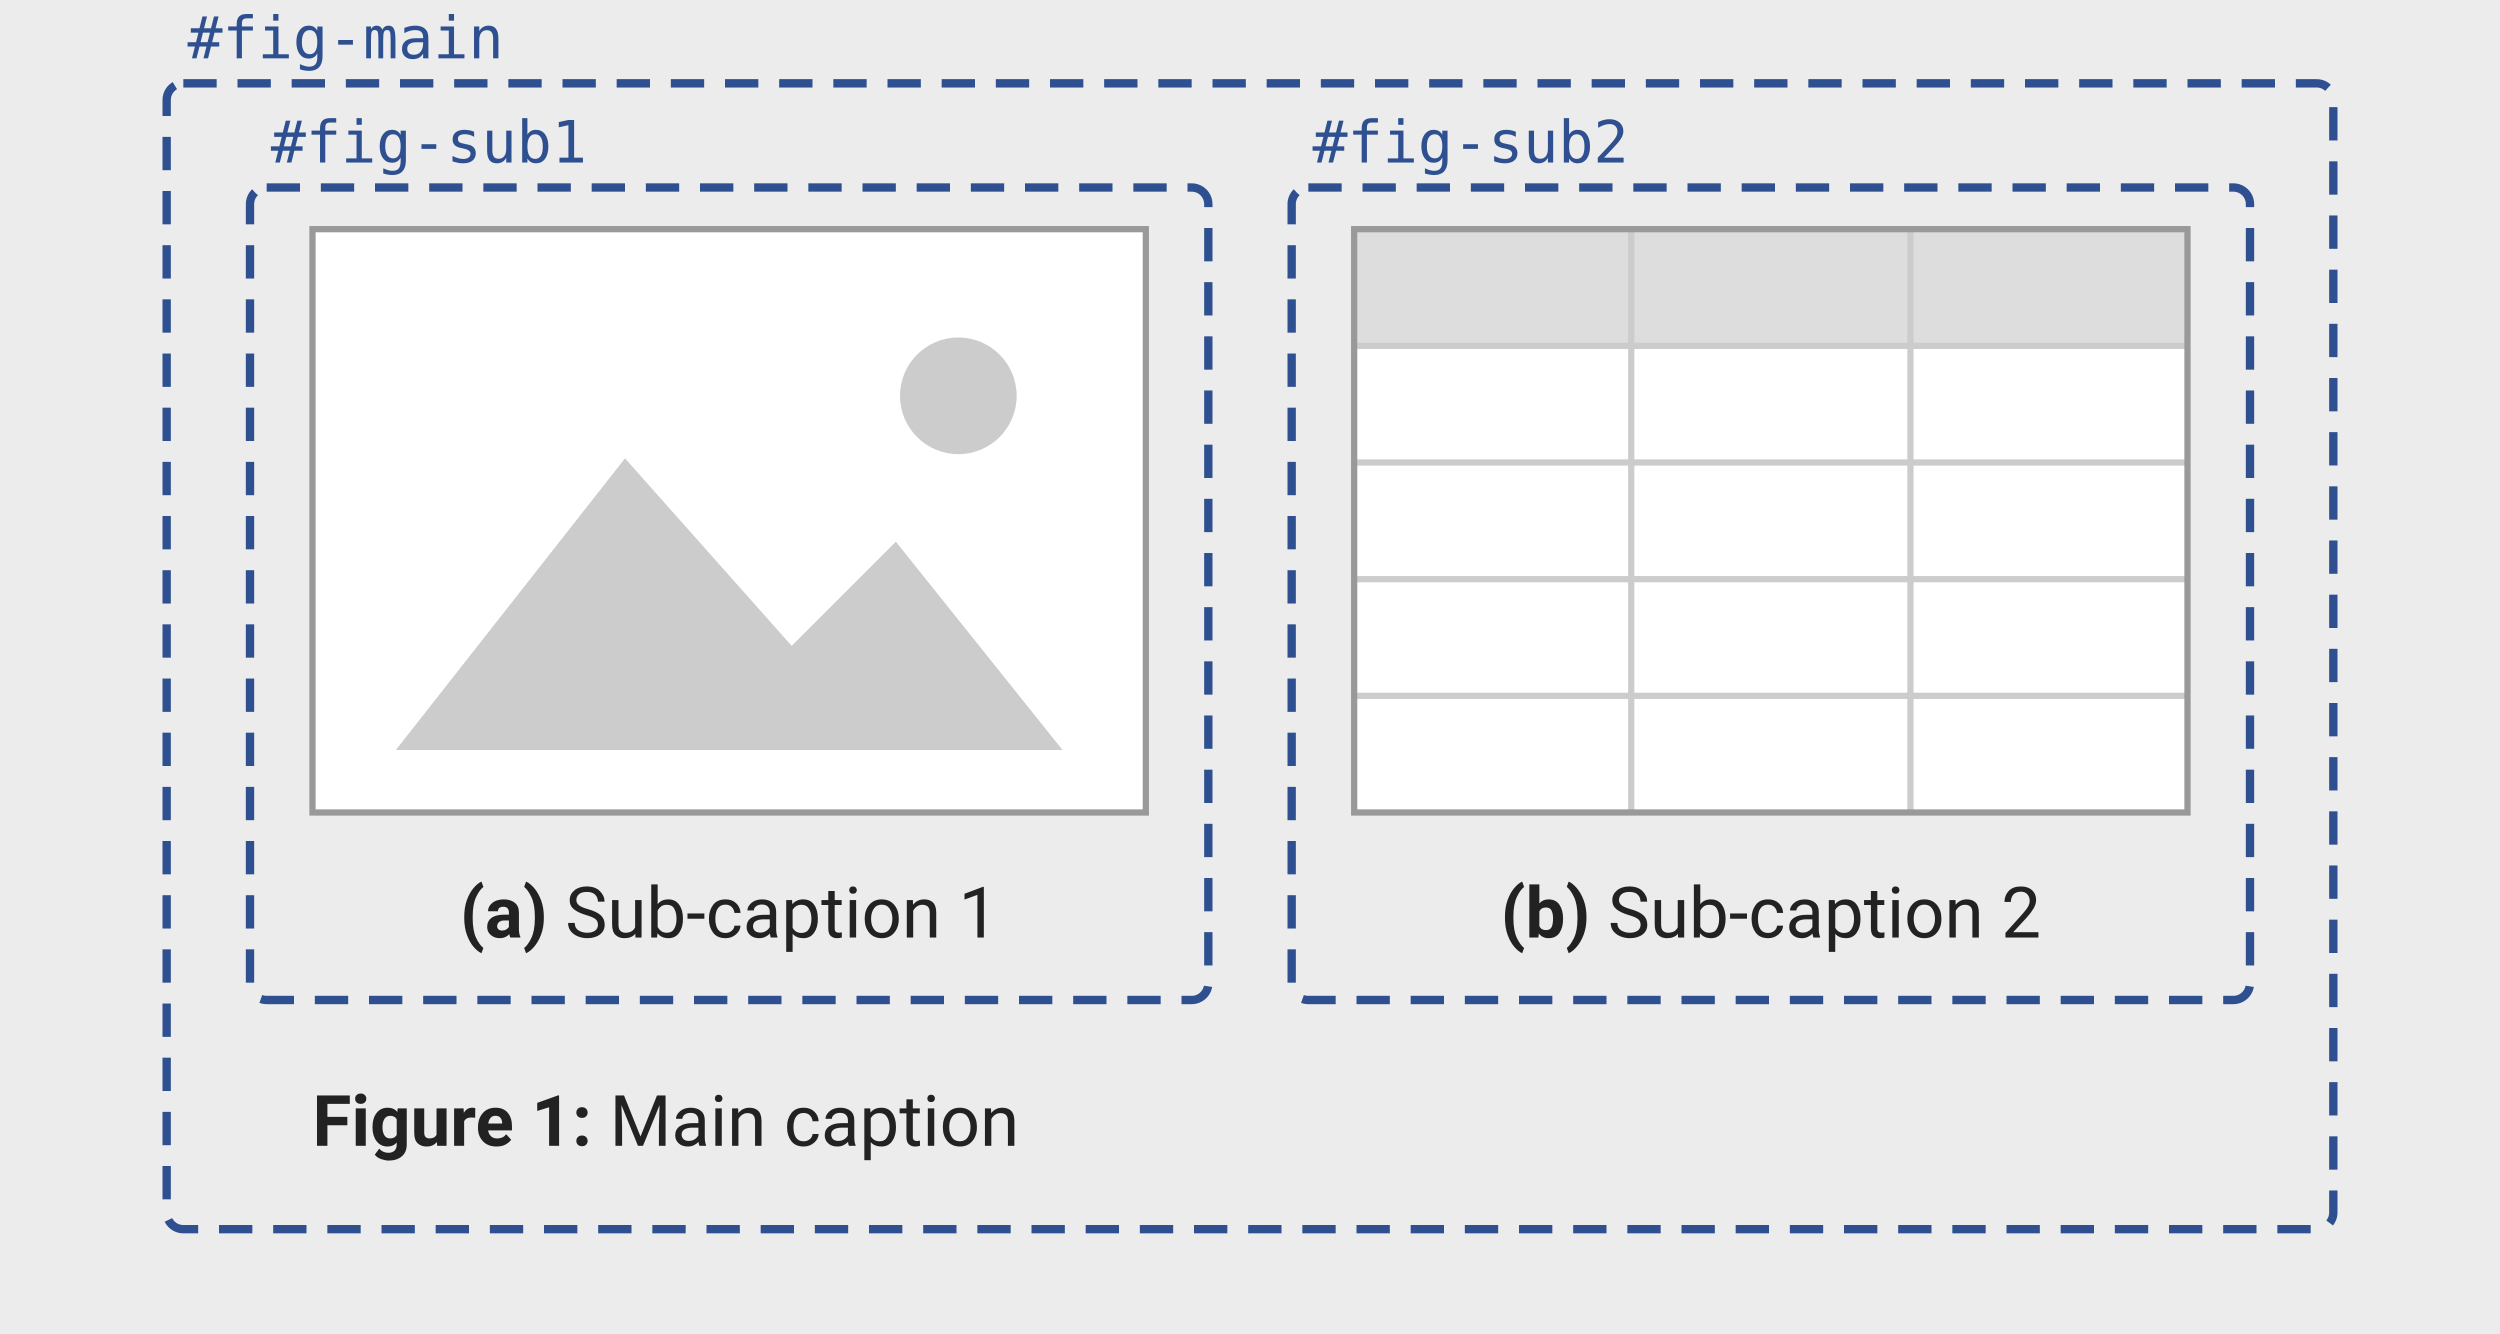
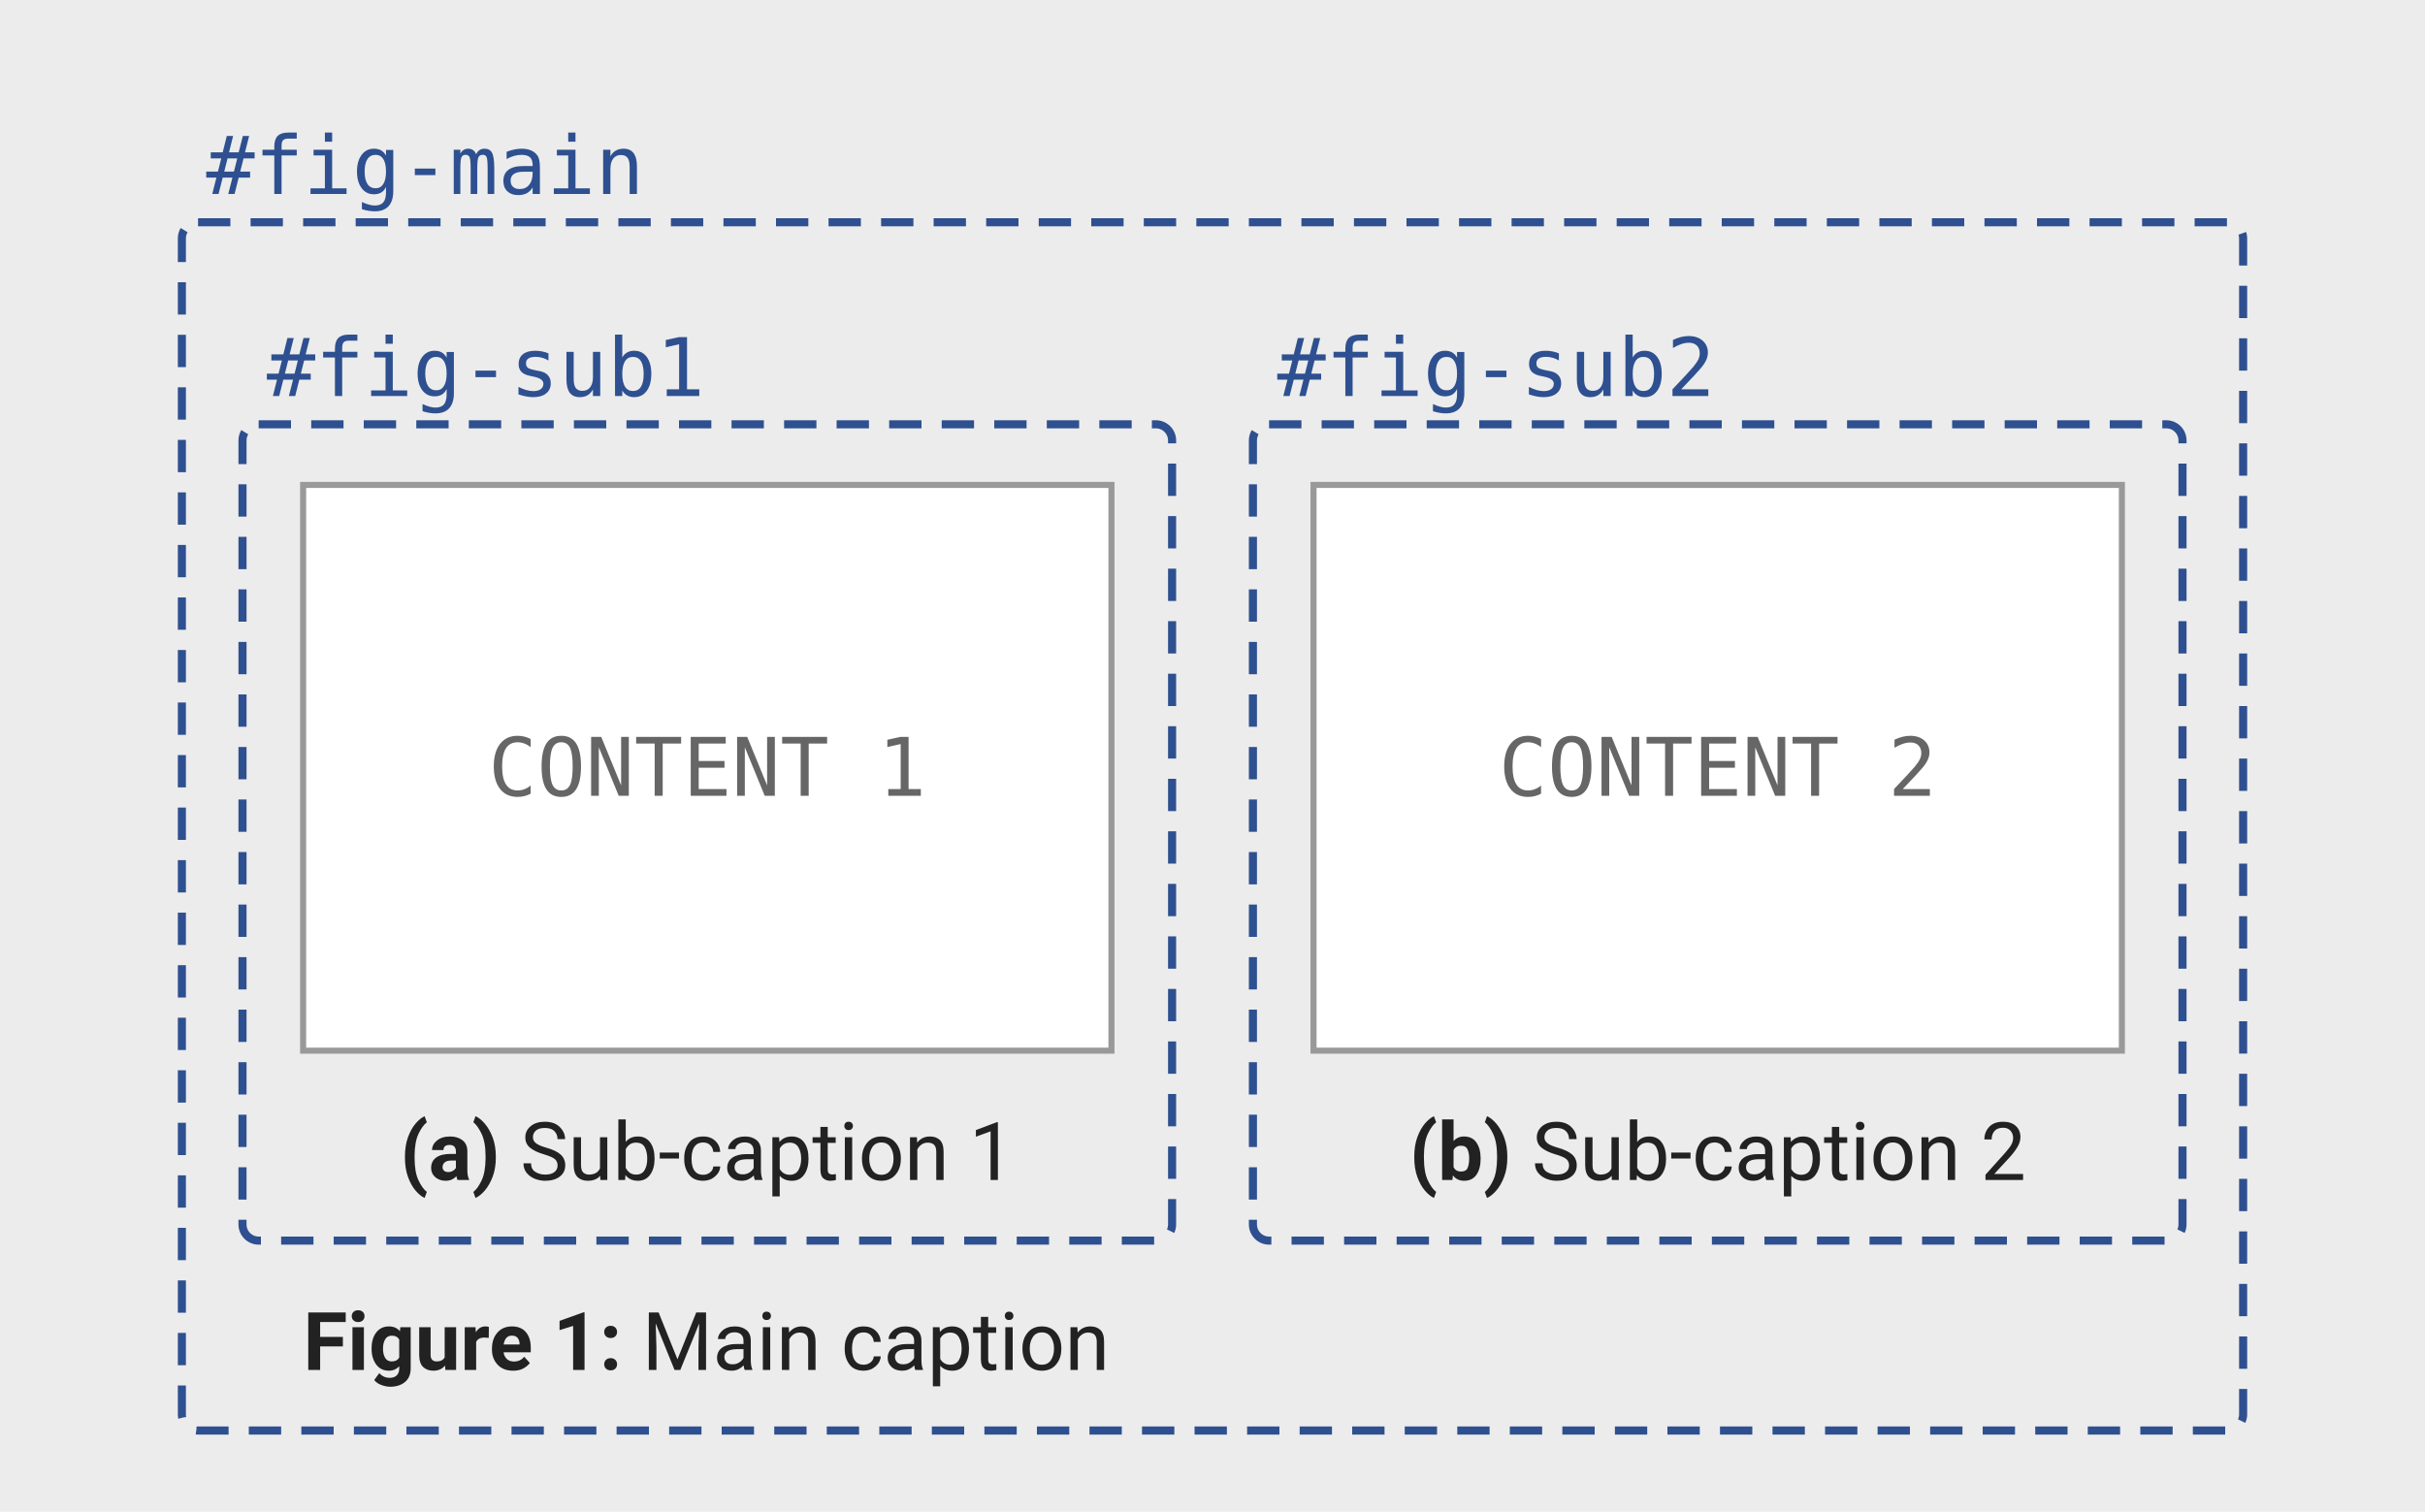
- <svg xmlns="http://www.w3.org/2000/svg" viewBox="0 0 1200 640" role="img" aria-labelledby="svg-title svg-desc">
-   <rect x="0" y="0" width="1200" height="640" fill="#ececec" />
-   <rect x="150" y="110" width="400" height="280" fill="#fff" stroke="#999" stroke-width="3" />
-   <circle cx="460" cy="190" r="28" fill="#ccc" />
-   <path d="M 190 360 L 300 220 L 380 310 L 430 260 L 510 360 z" fill="#ccc" />
-   <rect x="650" y="110" width="400" height="280" fill="#fff" />
-   <rect x="650" y="110" width="400" height="56" fill="#ddd" />
-   <line x1="650" y1="166" x2="1050" y2="166" stroke="#ccc" stroke-width="3" />
-   <line x1="650" y1="222" x2="1050" y2="222" stroke="#ccc" stroke-width="3" />
-   <line x1="650" y1="278" x2="1050" y2="278" stroke="#ccc" stroke-width="3" />
-   <line x1="650" y1="334" x2="1050" y2="334" stroke="#ccc" stroke-width="3" />
-   <line x1="783" y1="110" x2="783" y2="390" stroke="#ccc" stroke-width="3" />
-   <line x1="917" y1="110" x2="917" y2="390" stroke="#ccc" stroke-width="3" />
-   <rect x="650" y="110" width="400" height="280" fill="none" stroke="#999" stroke-width="3" />
-   <text x="350" y="450" font-family="-apple-system, system-ui, 'Segoe UI', Roboto, sans-serif" font-size="34" fill="#222" text-anchor="middle">
+ <svg xmlns="http://www.w3.org/2000/svg" width="1200" height="748" viewBox="0 0 1200 748" role="img" aria-labelledby="svg-title svg-desc">
+   <rect x="0" y="0" width="1200" height="748" fill="#ececec" />
+   <rect x="150" y="240" width="400" height="280" fill="#fff" stroke="#999" stroke-width="3" />
+   <text x="350" y="380" font-family="ui-monospace, SFMono-Regular, Menlo, Consolas, 'DejaVu Sans Mono', monospace" font-size="40" fill="#666" text-anchor="middle" dominant-baseline="central">CONTENT 1</text>
+   <rect x="650" y="240" width="400" height="280" fill="#fff" stroke="#999" stroke-width="3" />
+   <text x="850" y="380" font-family="ui-monospace, SFMono-Regular, Menlo, Consolas, 'DejaVu Sans Mono', monospace" font-size="40" fill="#666" text-anchor="middle" dominant-baseline="central">CONTENT 2</text>
+   <text x="350" y="584" font-family="-apple-system, system-ui, 'Segoe UI', Roboto, sans-serif" font-size="40" fill="#222" text-anchor="middle">
    <tspan font-weight="bold">(a)</tspan> Sub-caption 1</text>
-   <text x="850" y="450" font-family="-apple-system, system-ui, 'Segoe UI', Roboto, sans-serif" font-size="34" fill="#222" text-anchor="middle">
+   <text x="850" y="584" font-family="-apple-system, system-ui, 'Segoe UI', Roboto, sans-serif" font-size="40" fill="#222" text-anchor="middle">
    <tspan font-weight="bold">(b)</tspan> Sub-caption 2</text>
-   <rect x="120" y="90" width="460" height="390" rx="8" fill="none" stroke="#2e5090" stroke-width="4" stroke-dasharray="16 10" />
-   <text x="130" y="78" font-family="ui-monospace, SFMono-Regular, Menlo, Consolas, 'DejaVu Sans Mono', monospace" font-size="28" fill="#2e5090">#fig-sub1</text>
-   <rect x="620" y="90" width="460" height="390" rx="8" fill="none" stroke="#2e5090" stroke-width="4" stroke-dasharray="16 10" />
-   <text x="630" y="78" font-family="ui-monospace, SFMono-Regular, Menlo, Consolas, 'DejaVu Sans Mono', monospace" font-size="28" fill="#2e5090">#fig-sub2</text>
-   <text x="150" y="550" font-family="-apple-system, system-ui, 'Segoe UI', Roboto, sans-serif" font-size="34" fill="#222" text-anchor="start">
+   <rect x="120" y="210" width="460" height="404" rx="8" fill="none" stroke="#2e5090" stroke-width="4" stroke-dasharray="16 10" />
+   <text x="132" y="196" font-family="ui-monospace, SFMono-Regular, Menlo, Consolas, 'DejaVu Sans Mono', monospace" font-size="40" fill="#2e5090">#fig-sub1</text>
+   <rect x="620" y="210" width="460" height="404" rx="8" fill="none" stroke="#2e5090" stroke-width="4" stroke-dasharray="16 10" />
+   <text x="632" y="196" font-family="ui-monospace, SFMono-Regular, Menlo, Consolas, 'DejaVu Sans Mono', monospace" font-size="40" fill="#2e5090">#fig-sub2</text>
+   <text x="150" y="678" font-family="-apple-system, system-ui, 'Segoe UI', Roboto, sans-serif" font-size="40" fill="#222" text-anchor="start">
    <tspan font-weight="bold">Figure 1:</tspan> Main caption</text>
-   <rect x="80" y="40" width="1040" height="550" rx="8" fill="none" stroke="#2e5090" stroke-width="4" stroke-dasharray="16 10" />
-   <text x="90" y="28" font-family="ui-monospace, SFMono-Regular, Menlo, Consolas, 'DejaVu Sans Mono', monospace" font-size="28" fill="#2e5090">#fig-main</text>
+   <rect x="90" y="110" width="1020" height="598" rx="8" fill="none" stroke="#2e5090" stroke-width="4" stroke-dasharray="16 10" />
+   <text x="102" y="96" font-family="ui-monospace, SFMono-Regular, Menlo, Consolas, 'DejaVu Sans Mono', monospace" font-size="40" fill="#2e5090">#fig-main</text>
</svg>
